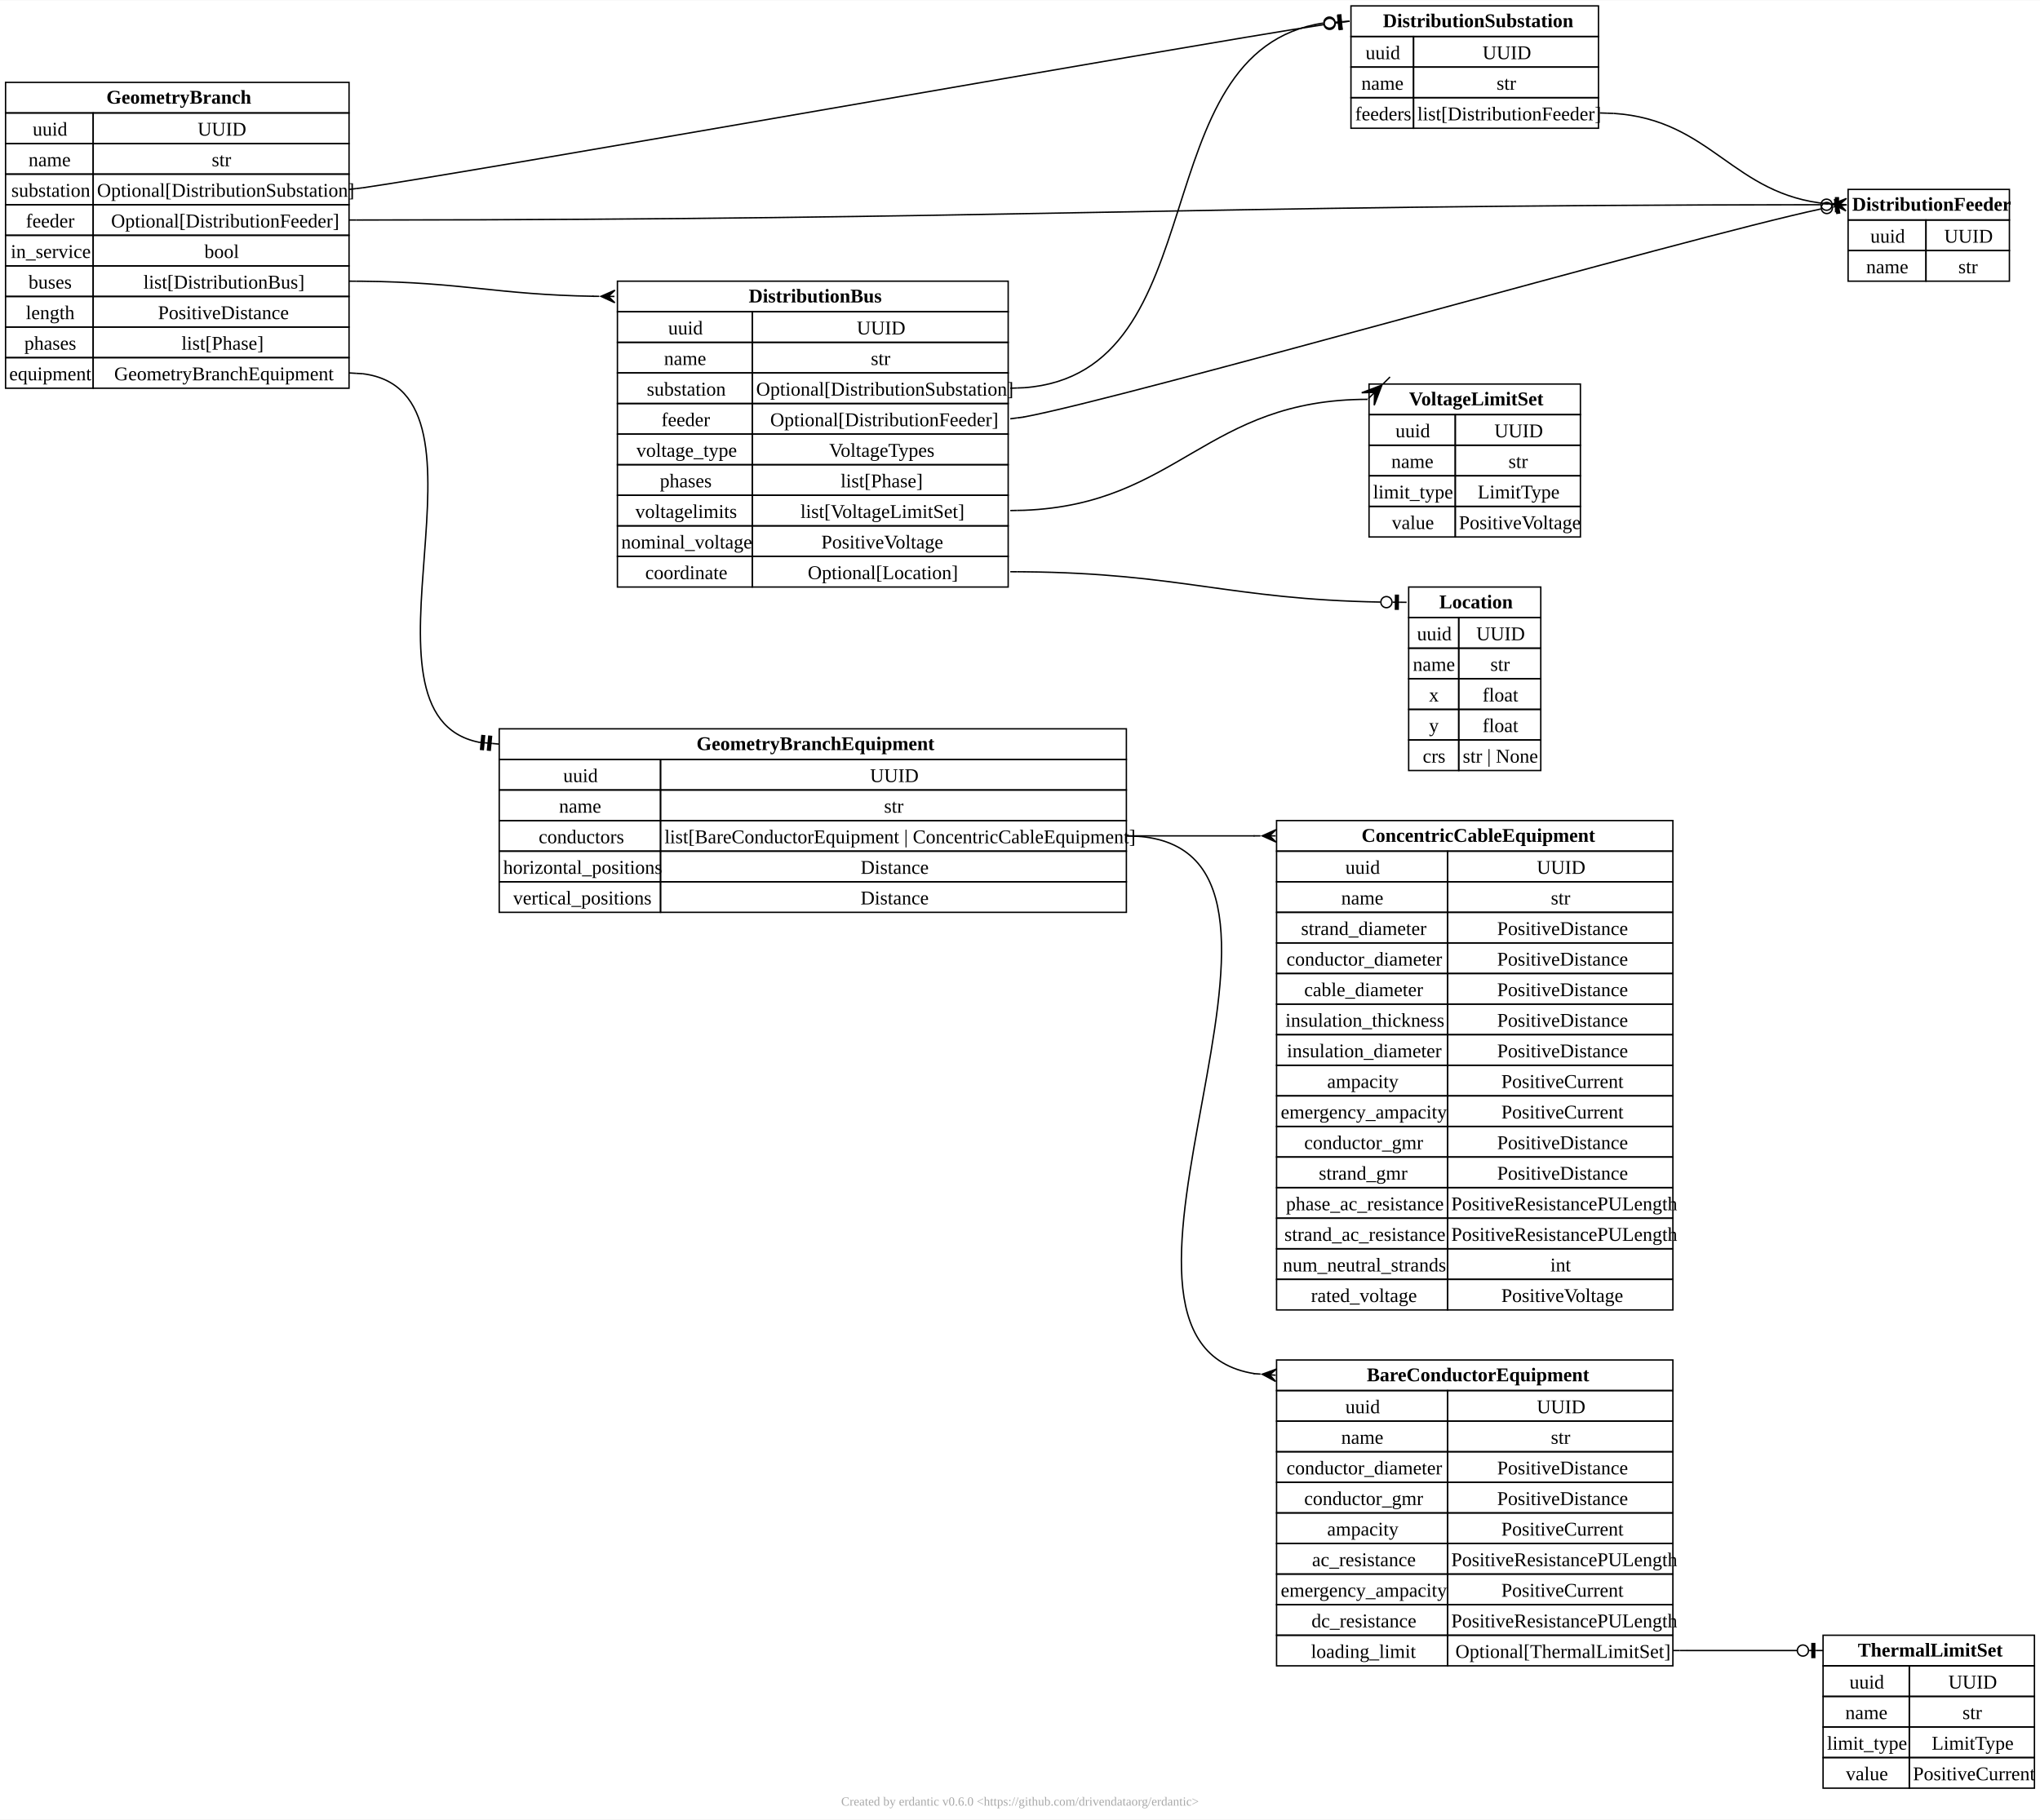
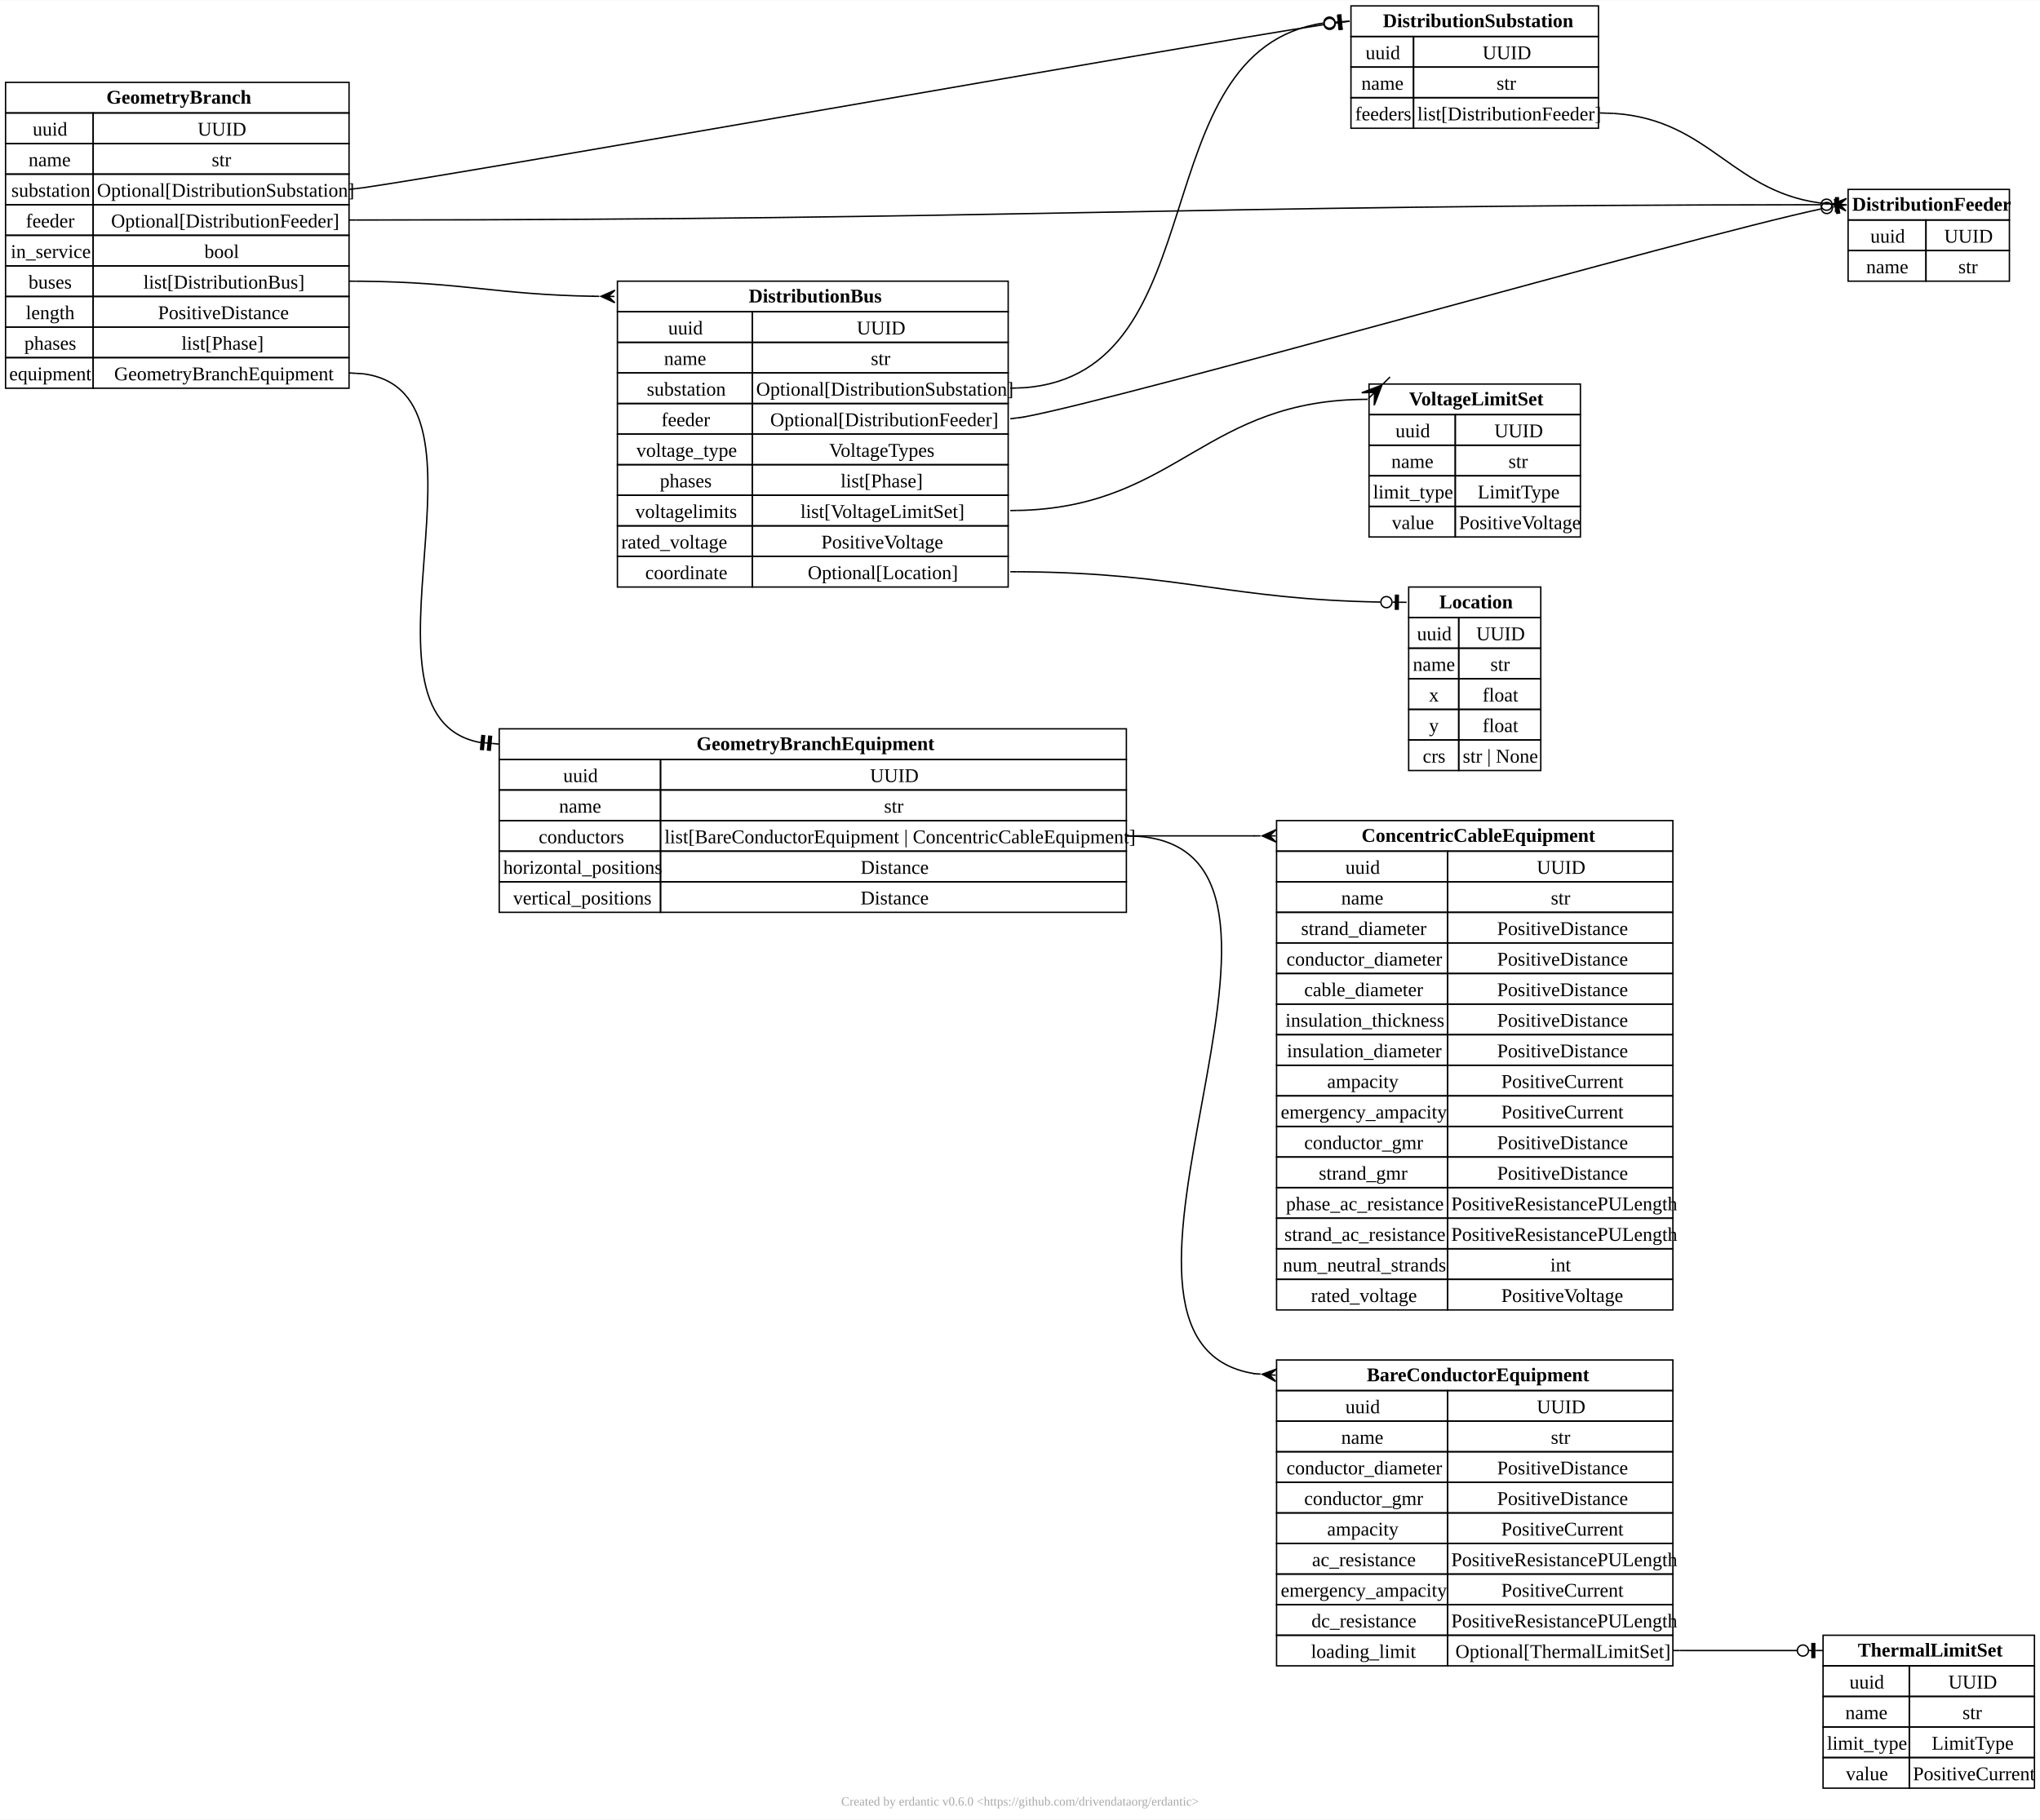
<svg xmlns="http://www.w3.org/2000/svg" xmlns:xlink="http://www.w3.org/1999/xlink" width="1467pt" height="1309pt" viewBox="0.00 0.00 1467.00 1308.50">
  <g id="graph0" class="graph" transform="scale(1 1) rotate(0) translate(4 1304.5)">
    <polygon fill="white" stroke="none" points="-4,4 -4,-1304.5 1463,-1304.5 1463,4 -4,4" />
    <text text-anchor="middle" x="729.5" y="-5.95" font-family="Times New Roman,Times,Liberation Serif,serif" font-size="9.00" fill="#a8a8a8">Created by erdantic v0.6.0 &lt;https://github.com/drivendataorg/erdantic&gt;</text>
    <g id="node1" class="node">
      <g id="a_node1">
        <a xlink:title="gdm.distribution.components.distribution_bus.DistributionBus&#10;&#10;Interface for distribution bus.&#10;&#10;Examples:&#10;    &gt;&gt;&gt; from gdm import DistributionBus&#10;    &gt;&gt;&gt; DistributionBus.example()&#10;">
          <polygon fill="none" stroke="black" points="440,-1080.5 440,-1102.5 721,-1102.5 721,-1080.5 440,-1080.5" />
          <text text-anchor="start" x="534.38" y="-1087.2" font-family="Times New Roman,Times,Liberation Serif,serif" font-weight="bold" font-size="14.00">DistributionBus</text>
          <polygon fill="none" stroke="black" points="440,-1058.5 440,-1080.5 537,-1080.5 537,-1058.5 440,-1058.5" />
          <text text-anchor="start" x="476.5" y="-1064.2" font-family="Times New Roman,Times,Liberation Serif,serif" font-size="14.00">uuid</text>
          <polygon fill="none" stroke="black" points="537,-1058.5 537,-1080.5 721,-1080.5 721,-1058.5 537,-1058.5" />
          <text text-anchor="start" x="612.12" y="-1064.2" font-family="Times New Roman,Times,Liberation Serif,serif" font-size="14.00">UUID</text>
          <polygon fill="none" stroke="black" points="440,-1036.5 440,-1058.5 537,-1058.5 537,-1036.5 440,-1036.5" />
          <text text-anchor="start" x="473.5" y="-1042.2" font-family="Times New Roman,Times,Liberation Serif,serif" font-size="14.00">name</text>
          <polygon fill="none" stroke="black" points="537,-1036.5 537,-1058.5 721,-1058.5 721,-1036.5 537,-1036.5" />
          <text text-anchor="start" x="622.25" y="-1042.2" font-family="Times New Roman,Times,Liberation Serif,serif" font-size="14.00">str</text>
          <polygon fill="none" stroke="black" points="440,-1014.5 440,-1036.5 537,-1036.5 537,-1014.5 440,-1014.5" />
          <text text-anchor="start" x="461.12" y="-1020.2" font-family="Times New Roman,Times,Liberation Serif,serif" font-size="14.00">substation</text>
          <polygon fill="none" stroke="black" points="537,-1014.5 537,-1036.5 721,-1036.5 721,-1014.5 537,-1014.5" />
          <text text-anchor="start" x="539.75" y="-1020.2" font-family="Times New Roman,Times,Liberation Serif,serif" font-size="14.00">Optional[DistributionSubstation]</text>
          <polygon fill="none" stroke="black" points="440,-992.5 440,-1014.5 537,-1014.5 537,-992.5 440,-992.5" />
          <text text-anchor="start" x="471.62" y="-998.2" font-family="Times New Roman,Times,Liberation Serif,serif" font-size="14.00">feeder</text>
          <polygon fill="none" stroke="black" points="537,-992.5 537,-1014.5 721,-1014.5 721,-992.5 537,-992.5" />
          <text text-anchor="start" x="549.88" y="-998.2" font-family="Times New Roman,Times,Liberation Serif,serif" font-size="14.00">Optional[DistributionFeeder]</text>
          <polygon fill="none" stroke="black" points="440,-970.5 440,-992.5 537,-992.5 537,-970.5 440,-970.5" />
          <text text-anchor="start" x="453.62" y="-976.2" font-family="Times New Roman,Times,Liberation Serif,serif" font-size="14.00">voltage_type</text>
          <polygon fill="none" stroke="black" points="537,-970.5 537,-992.5 721,-992.5 721,-970.5 537,-970.5" />
          <text text-anchor="start" x="592.25" y="-976.2" font-family="Times New Roman,Times,Liberation Serif,serif" font-size="14.00">VoltageTypes</text>
          <polygon fill="none" stroke="black" points="440,-948.5 440,-970.5 537,-970.5 537,-948.5 440,-948.5" />
          <text text-anchor="start" x="470.5" y="-954.2" font-family="Times New Roman,Times,Liberation Serif,serif" font-size="14.00">phases</text>
          <polygon fill="none" stroke="black" points="537,-948.5 537,-970.5 721,-970.5 721,-948.5 537,-948.5" />
          <text text-anchor="start" x="600.5" y="-954.2" font-family="Times New Roman,Times,Liberation Serif,serif" font-size="14.00">list[Phase]</text>
          <polygon fill="none" stroke="black" points="440,-926.5 440,-948.5 537,-948.5 537,-926.5 440,-926.5" />
          <text text-anchor="start" x="452.88" y="-932.2" font-family="Times New Roman,Times,Liberation Serif,serif" font-size="14.00">voltagelimits</text>
          <polygon fill="none" stroke="black" points="537,-926.5 537,-948.5 721,-948.5 721,-926.5 537,-926.5" />
          <text text-anchor="start" x="571.62" y="-932.2" font-family="Times New Roman,Times,Liberation Serif,serif" font-size="14.00">list[VoltageLimitSet]</text>
          <polygon fill="none" stroke="black" points="440,-904.5 440,-926.5 537,-926.5 537,-904.5 440,-904.5" />
-           <text text-anchor="start" x="442.75" y="-910.2" font-family="Times New Roman,Times,Liberation Serif,serif" font-size="14.00">nominal_voltage</text>
+           <text text-anchor="start" x="442.75" y="-910.2" font-family="Times New Roman,Times,Liberation Serif,serif" font-size="14.00">rated_voltage</text>
          <polygon fill="none" stroke="black" points="537,-904.5 537,-926.5 721,-926.5 721,-904.5 537,-904.5" />
          <text text-anchor="start" x="586.62" y="-910.2" font-family="Times New Roman,Times,Liberation Serif,serif" font-size="14.00">PositiveVoltage</text>
          <polygon fill="none" stroke="black" points="440,-882.5 440,-904.5 537,-904.5 537,-882.5 440,-882.5" />
          <text text-anchor="start" x="460" y="-888.2" font-family="Times New Roman,Times,Liberation Serif,serif" font-size="14.00">coordinate</text>
          <polygon fill="none" stroke="black" points="537,-882.5 537,-904.5 721,-904.5 721,-882.5 537,-882.5" />
          <text text-anchor="start" x="576.88" y="-888.2" font-family="Times New Roman,Times,Liberation Serif,serif" font-size="14.00">Optional[Location]</text>
        </a>
      </g>
    </g>
    <g id="node2" class="node">
      <g id="a_node2">
        <a xlink:title="gdm.distribution.components.distribution_feeder.DistributionFeeder&#10;&#10;Class interface for distribution feeder.&#10;">
          <polygon fill="none" stroke="black" points="1325,-1146.5 1325,-1168.5 1441,-1168.5 1441,-1146.5 1325,-1146.5" />
          <text text-anchor="start" x="1327.88" y="-1153.2" font-family="Times New Roman,Times,Liberation Serif,serif" font-weight="bold" font-size="14.00">DistributionFeeder</text>
          <polygon fill="none" stroke="black" points="1325,-1124.5 1325,-1146.5 1381,-1146.5 1381,-1124.5 1325,-1124.5" />
          <text text-anchor="start" x="1341" y="-1130.2" font-family="Times New Roman,Times,Liberation Serif,serif" font-size="14.00">uuid</text>
          <polygon fill="none" stroke="black" points="1381,-1124.5 1381,-1146.5 1441,-1146.5 1441,-1124.5 1381,-1124.5" />
          <text text-anchor="start" x="1394.12" y="-1130.2" font-family="Times New Roman,Times,Liberation Serif,serif" font-size="14.00">UUID</text>
          <polygon fill="none" stroke="black" points="1325,-1102.5 1325,-1124.5 1381,-1124.5 1381,-1102.5 1325,-1102.5" />
          <text text-anchor="start" x="1338" y="-1108.2" font-family="Times New Roman,Times,Liberation Serif,serif" font-size="14.00">name</text>
          <polygon fill="none" stroke="black" points="1381,-1102.5 1381,-1124.5 1441,-1124.5 1441,-1102.5 1381,-1102.5" />
          <text text-anchor="start" x="1404.25" y="-1108.2" font-family="Times New Roman,Times,Liberation Serif,serif" font-size="14.00">str</text>
        </a>
      </g>
    </g>
    <g id="edge1" class="edge">
      <path fill="none" stroke="black" d="M731.97,-1004.74C804.68,-1018.02 1209.25,-1133.92 1305.3,-1154.41" />
      <polyline fill="none" stroke="black" points="722.5,-1003.5 727.46,-1004.15" />
      <polyline fill="none" stroke="black" points="727.46,-1004.15 732.42,-1004.8" />
      <polyline fill="none" stroke="black" points="1324,-1157.5 1319.07,-1156.68" />
      <polygon fill="black" stroke="black" points="1318.9,-1151.59 1317.27,-1161.46 1315.29,-1161.13 1316.92,-1151.26 1318.9,-1151.59" />
      <polyline fill="none" stroke="black" points="1319.07,-1156.68 1314.13,-1155.87" />
      <ellipse fill="none" stroke="black" cx="1309.69" cy="-1155.14" rx="4" ry="4" />
    </g>
    <g id="node3" class="node">
      <g id="a_node3">
        <a xlink:title="gdm.distribution.components.distribution_substation.DistributionSubstation&#10;&#10;Class interface for distribution feeder.&#10;">
          <polygon fill="none" stroke="black" points="967.5,-1278.5 967.5,-1300.5 1145.5,-1300.5 1145.5,-1278.5 967.5,-1278.5" />
          <text text-anchor="start" x="990.5" y="-1285.2" font-family="Times New Roman,Times,Liberation Serif,serif" font-weight="bold" font-size="14.00">DistributionSubstation</text>
          <polygon fill="none" stroke="black" points="967.5,-1256.5 967.5,-1278.5 1012.5,-1278.5 1012.5,-1256.5 967.5,-1256.5" />
          <text text-anchor="start" x="978" y="-1262.2" font-family="Times New Roman,Times,Liberation Serif,serif" font-size="14.00">uuid</text>
          <polygon fill="none" stroke="black" points="1012.5,-1256.5 1012.5,-1278.5 1145.5,-1278.5 1145.5,-1256.5 1012.5,-1256.5" />
          <text text-anchor="start" x="1062.12" y="-1262.2" font-family="Times New Roman,Times,Liberation Serif,serif" font-size="14.00">UUID</text>
          <polygon fill="none" stroke="black" points="967.5,-1234.5 967.5,-1256.5 1012.5,-1256.5 1012.5,-1234.5 967.5,-1234.5" />
          <text text-anchor="start" x="975" y="-1240.2" font-family="Times New Roman,Times,Liberation Serif,serif" font-size="14.00">name</text>
          <polygon fill="none" stroke="black" points="1012.5,-1234.5 1012.5,-1256.5 1145.5,-1256.5 1145.5,-1234.5 1012.5,-1234.5" />
          <text text-anchor="start" x="1072.25" y="-1240.2" font-family="Times New Roman,Times,Liberation Serif,serif" font-size="14.00">str</text>
          <polygon fill="none" stroke="black" points="967.5,-1212.5 967.5,-1234.5 1012.5,-1234.5 1012.5,-1212.5 967.5,-1212.5" />
          <text text-anchor="start" x="970.5" y="-1218.2" font-family="Times New Roman,Times,Liberation Serif,serif" font-size="14.00">feeders</text>
          <polygon fill="none" stroke="black" points="1012.5,-1212.5 1012.5,-1234.5 1145.5,-1234.5 1145.5,-1212.5 1012.5,-1212.5" />
          <text text-anchor="start" x="1015.25" y="-1218.2" font-family="Times New Roman,Times,Liberation Serif,serif" font-size="14.00">list[DistributionFeeder]</text>
        </a>
      </g>
    </g>
    <g id="edge2" class="edge">
      <path fill="none" stroke="black" d="M732.48,-1025.86C872.83,-1036.26 815.69,-1268.22 947.56,-1288.14" />
      <polyline fill="none" stroke="black" points="722.5,-1025.5 727.5,-1025.68" />
      <polyline fill="none" stroke="black" points="727.5,-1025.68 732.49,-1025.86" />
      <polyline fill="none" stroke="black" points="966.5,-1289.5 961.51,-1289.14" />
      <polygon fill="black" stroke="black" points="960.87,-1284.08 960.16,-1294.06 958.16,-1293.91 958.88,-1283.94 960.87,-1284.08" />
      <polyline fill="none" stroke="black" points="961.51,-1289.14 956.53,-1288.78" />
      <ellipse fill="none" stroke="black" cx="952.04" cy="-1288.46" rx="4" ry="4" />
    </g>
    <g id="node4" class="node">
      <g id="a_node4">
        <a xlink:title="gdm.distribution.limitset.VoltageLimitSet&#10;&#10;Interface for voltage limit set.&#10;">
          <polygon fill="none" stroke="black" points="980.5,-1006.5 980.5,-1028.5 1132.5,-1028.5 1132.5,-1006.5 980.5,-1006.5" />
          <text text-anchor="start" x="1009.25" y="-1013.2" font-family="Times New Roman,Times,Liberation Serif,serif" font-weight="bold" font-size="14.00">VoltageLimitSet</text>
          <polygon fill="none" stroke="black" points="980.5,-984.5 980.5,-1006.5 1042.5,-1006.5 1042.5,-984.5 980.5,-984.5" />
          <text text-anchor="start" x="999.5" y="-990.2" font-family="Times New Roman,Times,Liberation Serif,serif" font-size="14.00">uuid</text>
          <polygon fill="none" stroke="black" points="1042.5,-984.5 1042.5,-1006.5 1132.5,-1006.5 1132.5,-984.5 1042.5,-984.5" />
          <text text-anchor="start" x="1070.62" y="-990.2" font-family="Times New Roman,Times,Liberation Serif,serif" font-size="14.00">UUID</text>
          <polygon fill="none" stroke="black" points="980.5,-962.5 980.5,-984.5 1042.5,-984.5 1042.5,-962.5 980.5,-962.5" />
          <text text-anchor="start" x="996.5" y="-968.2" font-family="Times New Roman,Times,Liberation Serif,serif" font-size="14.00">name</text>
          <polygon fill="none" stroke="black" points="1042.5,-962.5 1042.5,-984.5 1132.5,-984.5 1132.5,-962.5 1042.5,-962.5" />
          <text text-anchor="start" x="1080.75" y="-968.2" font-family="Times New Roman,Times,Liberation Serif,serif" font-size="14.00">str</text>
          <polygon fill="none" stroke="black" points="980.5,-940.5 980.5,-962.5 1042.5,-962.5 1042.5,-940.5 980.5,-940.5" />
          <text text-anchor="start" x="983.38" y="-946.2" font-family="Times New Roman,Times,Liberation Serif,serif" font-size="14.00">limit_type</text>
          <polygon fill="none" stroke="black" points="1042.5,-940.5 1042.5,-962.5 1132.5,-962.5 1132.5,-940.5 1042.5,-940.5" />
          <text text-anchor="start" x="1058.62" y="-946.2" font-family="Times New Roman,Times,Liberation Serif,serif" font-size="14.00">LimitType</text>
          <polygon fill="none" stroke="black" points="980.5,-918.5 980.5,-940.5 1042.5,-940.5 1042.5,-918.5 980.5,-918.5" />
          <text text-anchor="start" x="996.88" y="-924.2" font-family="Times New Roman,Times,Liberation Serif,serif" font-size="14.00">value</text>
          <polygon fill="none" stroke="black" points="1042.5,-918.5 1042.5,-940.5 1132.5,-940.5 1132.5,-918.5 1042.5,-918.5" />
          <text text-anchor="start" x="1045.12" y="-924.2" font-family="Times New Roman,Times,Liberation Serif,serif" font-size="14.00">PositiveVoltage</text>
        </a>
      </g>
    </g>
    <g id="edge3" class="edge">
      <path fill="none" stroke="black" d="M732.42,-937.69C843.21,-941.97 863.26,-1017.5 979.5,-1017.5" />
      <polyline fill="none" stroke="black" points="722.5,-937.5 727.5,-937.6" />
      <polyline fill="none" stroke="black" points="727.5,-937.6 732.5,-937.69" />
      <polygon fill="black" stroke="black" points="989.74,-1027.74 984.24,-1013.24 984.5,-1022.5 979.97,-1017.97 979.97,-1017.97 979.97,-1017.97 984.5,-1022.5 975.24,-1022.24 989.74,-1027.74" />
      <polyline fill="none" stroke="black" points="990.6,-1028.6 995.6,-1033.6" />
    </g>
    <g id="node5" class="node">
      <g id="a_node5">
        <a xlink:title="infrasys.location.Location&#10;&#10;Specifies geographic location.&#10;">
          <polygon fill="none" stroke="black" points="1009,-860.5 1009,-882.5 1104,-882.5 1104,-860.5 1009,-860.5" />
          <text text-anchor="start" x="1031" y="-867.2" font-family="Times New Roman,Times,Liberation Serif,serif" font-weight="bold" font-size="14.00">Location</text>
          <polygon fill="none" stroke="black" points="1009,-838.5 1009,-860.5 1045,-860.5 1045,-838.5 1009,-838.5" />
          <text text-anchor="start" x="1015" y="-844.2" font-family="Times New Roman,Times,Liberation Serif,serif" font-size="14.00">uuid</text>
          <polygon fill="none" stroke="black" points="1045,-838.5 1045,-860.5 1104,-860.5 1104,-838.5 1045,-838.5" />
          <text text-anchor="start" x="1057.62" y="-844.2" font-family="Times New Roman,Times,Liberation Serif,serif" font-size="14.00">UUID</text>
          <polygon fill="none" stroke="black" points="1009,-816.5 1009,-838.5 1045,-838.5 1045,-816.5 1009,-816.5" />
          <text text-anchor="start" x="1012" y="-822.2" font-family="Times New Roman,Times,Liberation Serif,serif" font-size="14.00">name</text>
          <polygon fill="none" stroke="black" points="1045,-816.5 1045,-838.5 1104,-838.5 1104,-816.5 1045,-816.5" />
          <text text-anchor="start" x="1067.75" y="-822.2" font-family="Times New Roman,Times,Liberation Serif,serif" font-size="14.00">str</text>
          <polygon fill="none" stroke="black" points="1009,-794.5 1009,-816.5 1045,-816.5 1045,-794.5 1009,-794.5" />
          <text text-anchor="start" x="1023.62" y="-800.2" font-family="Times New Roman,Times,Liberation Serif,serif" font-size="14.00">x</text>
          <polygon fill="none" stroke="black" points="1045,-794.5 1045,-816.5 1104,-816.5 1104,-794.5 1045,-794.5" />
          <text text-anchor="start" x="1062.12" y="-800.2" font-family="Times New Roman,Times,Liberation Serif,serif" font-size="14.00">float</text>
          <polygon fill="none" stroke="black" points="1009,-772.5 1009,-794.5 1045,-794.5 1045,-772.5 1009,-772.5" />
          <text text-anchor="start" x="1023.62" y="-778.2" font-family="Times New Roman,Times,Liberation Serif,serif" font-size="14.00">y</text>
          <polygon fill="none" stroke="black" points="1045,-772.5 1045,-794.5 1104,-794.5 1104,-772.5 1045,-772.5" />
          <text text-anchor="start" x="1062.12" y="-778.2" font-family="Times New Roman,Times,Liberation Serif,serif" font-size="14.00">float</text>
          <polygon fill="none" stroke="black" points="1009,-750.5 1009,-772.5 1045,-772.5 1045,-750.5 1009,-750.5" />
          <text text-anchor="start" x="1019.12" y="-756.2" font-family="Times New Roman,Times,Liberation Serif,serif" font-size="14.00">crs</text>
          <polygon fill="none" stroke="black" points="1045,-750.5 1045,-772.5 1104,-772.5 1104,-750.5 1045,-750.5" />
          <text text-anchor="start" x="1047.88" y="-756.2" font-family="Times New Roman,Times,Liberation Serif,serif" font-size="14.00">str | None</text>
        </a>
      </g>
    </g>
    <g id="edge4" class="edge">
      <path fill="none" stroke="black" d="M732.35,-893.45C844.97,-892.41 880.13,-873.64 988.67,-871.67" />
      <polyline fill="none" stroke="black" points="722.5,-893.5 727.5,-893.48" />
      <polyline fill="none" stroke="black" points="727.5,-893.48 732.5,-893.45" />
      <polyline fill="none" stroke="black" points="1007.5,-871.5 1002.5,-871.54" />
      <polygon fill="black" stroke="black" points="1001.46,-866.55 1001.54,-876.55 999.54,-876.57 999.46,-866.57 1001.46,-866.55" />
      <polyline fill="none" stroke="black" points="1002.5,-871.54 997.5,-871.59" />
      <ellipse fill="none" stroke="black" cx="993" cy="-871.63" rx="4" ry="4" />
    </g>
    <g id="edge5" class="edge">
      <path fill="none" stroke="black" d="M1156.49,-1223.18C1227.15,-1218.49 1241.69,-1164.42 1310.5,-1158.1" />
      <polyline fill="none" stroke="black" points="1146.5,-1223.5 1151.5,-1223.34" />
      <polyline fill="none" stroke="black" points="1151.5,-1223.34 1156.49,-1223.18" />
      <polygon fill="black" stroke="black" points="1313.68,-1157.96 1323.87,-1162.01 1319,-1157.72 1323.33,-1157.53 1323.33,-1157.53 1323.33,-1157.53 1319,-1157.72 1323.47,-1153.02 1313.68,-1157.96" />
      <polyline fill="none" stroke="black" points="1312.46,-1158.01 1307.46,-1158.24" />
    </g>
    <g id="node6" class="node">
      <g id="a_node6">
        <a xlink:title="gdm.distribution.components.geometry_branch.GeometryBranch&#10;&#10;Interface for geometry based lines.&#10;">
          <polygon fill="none" stroke="black" points="0,-1223.5 0,-1245.5 247,-1245.5 247,-1223.5 0,-1223.5" />
          <text text-anchor="start" x="72.5" y="-1230.2" font-family="Times New Roman,Times,Liberation Serif,serif" font-weight="bold" font-size="14.00">GeometryBranch</text>
          <polygon fill="none" stroke="black" points="0,-1201.5 0,-1223.5 63,-1223.5 63,-1201.5 0,-1201.5" />
          <text text-anchor="start" x="19.5" y="-1207.2" font-family="Times New Roman,Times,Liberation Serif,serif" font-size="14.00">uuid</text>
          <polygon fill="none" stroke="black" points="63,-1201.5 63,-1223.5 247,-1223.5 247,-1201.5 63,-1201.5" />
          <text text-anchor="start" x="138.12" y="-1207.2" font-family="Times New Roman,Times,Liberation Serif,serif" font-size="14.00">UUID</text>
          <polygon fill="none" stroke="black" points="0,-1179.5 0,-1201.5 63,-1201.5 63,-1179.5 0,-1179.5" />
          <text text-anchor="start" x="16.5" y="-1185.2" font-family="Times New Roman,Times,Liberation Serif,serif" font-size="14.00">name</text>
          <polygon fill="none" stroke="black" points="63,-1179.5 63,-1201.5 247,-1201.5 247,-1179.5 63,-1179.5" />
          <text text-anchor="start" x="148.25" y="-1185.2" font-family="Times New Roman,Times,Liberation Serif,serif" font-size="14.00">str</text>
          <polygon fill="none" stroke="black" points="0,-1157.5 0,-1179.5 63,-1179.5 63,-1157.5 0,-1157.5" />
          <text text-anchor="start" x="4.12" y="-1163.2" font-family="Times New Roman,Times,Liberation Serif,serif" font-size="14.00">substation</text>
          <polygon fill="none" stroke="black" points="63,-1157.5 63,-1179.5 247,-1179.5 247,-1157.5 63,-1157.5" />
          <text text-anchor="start" x="65.75" y="-1163.2" font-family="Times New Roman,Times,Liberation Serif,serif" font-size="14.00">Optional[DistributionSubstation]</text>
          <polygon fill="none" stroke="black" points="0,-1135.5 0,-1157.5 63,-1157.5 63,-1135.5 0,-1135.5" />
          <text text-anchor="start" x="14.62" y="-1141.2" font-family="Times New Roman,Times,Liberation Serif,serif" font-size="14.00">feeder</text>
          <polygon fill="none" stroke="black" points="63,-1135.5 63,-1157.5 247,-1157.5 247,-1135.5 63,-1135.5" />
          <text text-anchor="start" x="75.88" y="-1141.2" font-family="Times New Roman,Times,Liberation Serif,serif" font-size="14.00">Optional[DistributionFeeder]</text>
          <polygon fill="none" stroke="black" points="0,-1113.5 0,-1135.5 63,-1135.5 63,-1113.5 0,-1113.5" />
          <text text-anchor="start" x="3.75" y="-1119.2" font-family="Times New Roman,Times,Liberation Serif,serif" font-size="14.00">in_service</text>
          <polygon fill="none" stroke="black" points="63,-1113.5 63,-1135.5 247,-1135.5 247,-1113.5 63,-1113.5" />
          <text text-anchor="start" x="143" y="-1119.2" font-family="Times New Roman,Times,Liberation Serif,serif" font-size="14.00">bool</text>
          <polygon fill="none" stroke="black" points="0,-1091.5 0,-1113.5 63,-1113.5 63,-1091.5 0,-1091.5" />
          <text text-anchor="start" x="16.5" y="-1097.2" font-family="Times New Roman,Times,Liberation Serif,serif" font-size="14.00">buses</text>
          <polygon fill="none" stroke="black" points="63,-1091.5 63,-1113.5 247,-1113.5 247,-1091.5 63,-1091.5" />
          <text text-anchor="start" x="99.12" y="-1097.2" font-family="Times New Roman,Times,Liberation Serif,serif" font-size="14.00">list[DistributionBus]</text>
          <polygon fill="none" stroke="black" points="0,-1069.5 0,-1091.5 63,-1091.5 63,-1069.5 0,-1069.5" />
          <text text-anchor="start" x="14.62" y="-1075.2" font-family="Times New Roman,Times,Liberation Serif,serif" font-size="14.00">length</text>
          <polygon fill="none" stroke="black" points="63,-1069.5 63,-1091.5 247,-1091.5 247,-1069.5 63,-1069.5" />
          <text text-anchor="start" x="109.62" y="-1075.2" font-family="Times New Roman,Times,Liberation Serif,serif" font-size="14.00">PositiveDistance</text>
          <polygon fill="none" stroke="black" points="0,-1047.5 0,-1069.5 63,-1069.5 63,-1047.5 0,-1047.5" />
          <text text-anchor="start" x="13.5" y="-1053.2" font-family="Times New Roman,Times,Liberation Serif,serif" font-size="14.00">phases</text>
          <polygon fill="none" stroke="black" points="63,-1047.5 63,-1069.5 247,-1069.5 247,-1047.5 63,-1047.5" />
          <text text-anchor="start" x="126.5" y="-1053.2" font-family="Times New Roman,Times,Liberation Serif,serif" font-size="14.00">list[Phase]</text>
          <polygon fill="none" stroke="black" points="0,-1025.5 0,-1047.5 63,-1047.5 63,-1025.5 0,-1025.5" />
          <text text-anchor="start" x="2.62" y="-1031.2" font-family="Times New Roman,Times,Liberation Serif,serif" font-size="14.00">equipment</text>
          <polygon fill="none" stroke="black" points="63,-1025.5 63,-1047.5 247,-1047.5 247,-1025.5 63,-1025.5" />
          <text text-anchor="start" x="78.12" y="-1031.2" font-family="Times New Roman,Times,Liberation Serif,serif" font-size="14.00">GeometryBranchEquipment</text>
        </a>
      </g>
    </g>
    <g id="edge6" class="edge">
      <path fill="none" stroke="black" d="M256.7,-1102.45C328.86,-1101.71 353.34,-1092.81 422.93,-1091.63" />
      <polyline fill="none" stroke="black" points="247,-1102.5 252,-1102.47" />
      <polyline fill="none" stroke="black" points="252,-1102.47 257,-1102.45" />
      <polygon fill="black" stroke="black" points="428.17,-1091.59 438.2,-1096 433.5,-1091.54 437.83,-1091.51 437.83,-1091.51 437.83,-1091.51 433.5,-1091.54 438.13,-1087 428.17,-1091.59" />
      <polyline fill="none" stroke="black" points="426.95,-1091.6 421.95,-1091.64" />
    </g>
    <g id="edge7" class="edge">
      <path fill="none" stroke="black" d="M256.77,-1146.5C721.03,-1146.65 845.26,-1157.21 1305.04,-1157.49" />
      <polyline fill="none" stroke="black" points="247,-1146.5 252,-1146.5" />
      <polyline fill="none" stroke="black" points="252,-1146.5 257,-1146.5" />
      <polyline fill="none" stroke="black" points="1324,-1157.5 1319,-1157.5" />
      <polygon fill="black" stroke="black" points="1318,-1152.5 1318,-1162.5 1316,-1162.5 1316,-1152.5 1318,-1152.5" />
      <polyline fill="none" stroke="black" points="1319,-1157.5 1314,-1157.5" />
      <ellipse fill="none" stroke="black" cx="1309.5" cy="-1157.5" rx="4" ry="4" />
    </g>
    <g id="edge8" class="edge">
      <path fill="none" stroke="black" d="M256.81,-1169.66C335.55,-1180.93 843.03,-1270.96 947.99,-1287.04" />
      <polyline fill="none" stroke="black" points="247,-1168.5 251.97,-1169.09" />
      <polyline fill="none" stroke="black" points="251.97,-1169.09 256.93,-1169.67" />
      <polyline fill="none" stroke="black" points="966.5,-1289.5 961.54,-1288.84" />
      <polygon fill="black" stroke="black" points="961.21,-1283.75 959.89,-1293.67 957.91,-1293.4 959.23,-1283.49 961.21,-1283.75" />
      <polyline fill="none" stroke="black" points="961.54,-1288.84 956.59,-1288.19" />
      <ellipse fill="none" stroke="black" cx="952.13" cy="-1287.59" rx="4" ry="4" />
    </g>
    <g id="node7" class="node">
      <g id="a_node7">
        <a xlink:title="gdm.distribution.equipment.geometry_branch_equipment.GeometryBranchEquipment&#10;&#10;Interface for geometry branch info.&#10;">
          <polygon fill="none" stroke="black" points="355,-758.5 355,-780.5 806,-780.5 806,-758.5 355,-758.5" />
          <text text-anchor="start" x="496.88" y="-765.2" font-family="Times New Roman,Times,Liberation Serif,serif" font-weight="bold" font-size="14.00">GeometryBranchEquipment</text>
          <polygon fill="none" stroke="black" points="355,-736.5 355,-758.5 471,-758.5 471,-736.5 355,-736.5" />
          <text text-anchor="start" x="401" y="-742.2" font-family="Times New Roman,Times,Liberation Serif,serif" font-size="14.00">uuid</text>
          <polygon fill="none" stroke="black" points="471,-736.5 471,-758.5 806,-758.5 806,-736.5 471,-736.5" />
          <text text-anchor="start" x="621.62" y="-742.2" font-family="Times New Roman,Times,Liberation Serif,serif" font-size="14.00">UUID</text>
          <polygon fill="none" stroke="black" points="355,-714.5 355,-736.5 471,-736.5 471,-714.5 355,-714.5" />
          <text text-anchor="start" x="398" y="-720.2" font-family="Times New Roman,Times,Liberation Serif,serif" font-size="14.00">name</text>
          <polygon fill="none" stroke="black" points="471,-714.5 471,-736.5 806,-736.5 806,-714.5 471,-714.5" />
          <text text-anchor="start" x="631.75" y="-720.2" font-family="Times New Roman,Times,Liberation Serif,serif" font-size="14.00">str</text>
          <polygon fill="none" stroke="black" points="355,-692.5 355,-714.5 471,-714.5 471,-692.5 355,-692.5" />
          <text text-anchor="start" x="383.38" y="-698.2" font-family="Times New Roman,Times,Liberation Serif,serif" font-size="14.00">conductors</text>
          <polygon fill="none" stroke="black" points="471,-692.5 471,-714.5 806,-714.5 806,-692.5 471,-692.5" />
          <text text-anchor="start" x="473.88" y="-698.2" font-family="Times New Roman,Times,Liberation Serif,serif" font-size="14.00">list[BareConductorEquipment | ConcentricCableEquipment]</text>
          <polygon fill="none" stroke="black" points="355,-670.5 355,-692.5 471,-692.5 471,-670.5 355,-670.5" />
          <text text-anchor="start" x="357.88" y="-676.2" font-family="Times New Roman,Times,Liberation Serif,serif" font-size="14.00">horizontal_positions</text>
          <polygon fill="none" stroke="black" points="471,-670.5 471,-692.5 806,-692.5 806,-670.5 471,-670.5" />
          <text text-anchor="start" x="614.88" y="-676.2" font-family="Times New Roman,Times,Liberation Serif,serif" font-size="14.00">Distance</text>
          <polygon fill="none" stroke="black" points="355,-648.5 355,-670.5 471,-670.5 471,-648.5 355,-648.5" />
          <text text-anchor="start" x="365" y="-654.2" font-family="Times New Roman,Times,Liberation Serif,serif" font-size="14.00">vertical_positions</text>
          <polygon fill="none" stroke="black" points="471,-648.5 471,-670.5 806,-670.5 806,-648.5 471,-648.5" />
          <text text-anchor="start" x="614.88" y="-654.2" font-family="Times New Roman,Times,Liberation Serif,serif" font-size="14.00">Distance</text>
        </a>
      </g>
    </g>
    <g id="edge9" class="edge">
      <path fill="none" stroke="black" d="M256.89,-1035.91C362.38,-1022.69 241.78,-790.77 340.36,-770.86" />
      <polyline fill="none" stroke="black" points="247,-1036.5 251.99,-1036.2" />
      <polyline fill="none" stroke="black" points="251.99,-1036.2 256.98,-1035.91" />
      <polyline fill="none" stroke="black" points="355,-769.5 350.02,-769.96" />
      <polygon fill="black" stroke="black" points="348.56,-765.08 349.49,-775.03 347.5,-775.22 346.57,-765.26 348.56,-765.08" />
      <polyline fill="none" stroke="black" points="350.02,-769.96 345.04,-770.42" />
      <polygon fill="black" stroke="black" points="343.58,-765.54 344.51,-775.5 342.52,-775.68 341.59,-765.72 343.58,-765.54" />
      <polyline fill="none" stroke="black" points="345.04,-770.42 340.06,-770.89" />
    </g>
    <g id="node8" class="node">
      <g id="a_node8">
        <a xlink:title="gdm.distribution.equipment.bare_conductor_equipment.BareConductorEquipment&#10;&#10;Interface for conductor catalaog.&#10;">
          <polygon fill="none" stroke="black" points="914,-304.5 914,-326.5 1199,-326.5 1199,-304.5 914,-304.5" />
          <text text-anchor="start" x="978.88" y="-311.2" font-family="Times New Roman,Times,Liberation Serif,serif" font-weight="bold" font-size="14.00">BareConductorEquipment</text>
          <polygon fill="none" stroke="black" points="914,-282.5 914,-304.5 1037,-304.5 1037,-282.5 914,-282.5" />
          <text text-anchor="start" x="963.5" y="-288.2" font-family="Times New Roman,Times,Liberation Serif,serif" font-size="14.00">uuid</text>
          <polygon fill="none" stroke="black" points="1037,-282.5 1037,-304.5 1199,-304.5 1199,-282.5 1037,-282.5" />
          <text text-anchor="start" x="1101.12" y="-288.2" font-family="Times New Roman,Times,Liberation Serif,serif" font-size="14.00">UUID</text>
          <polygon fill="none" stroke="black" points="914,-260.5 914,-282.5 1037,-282.5 1037,-260.5 914,-260.5" />
          <text text-anchor="start" x="960.5" y="-266.2" font-family="Times New Roman,Times,Liberation Serif,serif" font-size="14.00">name</text>
          <polygon fill="none" stroke="black" points="1037,-260.5 1037,-282.5 1199,-282.5 1199,-260.5 1037,-260.5" />
          <text text-anchor="start" x="1111.25" y="-266.2" font-family="Times New Roman,Times,Liberation Serif,serif" font-size="14.00">str</text>
          <polygon fill="none" stroke="black" points="914,-238.5 914,-260.5 1037,-260.5 1037,-238.5 914,-238.5" />
          <text text-anchor="start" x="921.12" y="-244.2" font-family="Times New Roman,Times,Liberation Serif,serif" font-size="14.00">conductor_diameter</text>
          <polygon fill="none" stroke="black" points="1037,-238.5 1037,-260.5 1199,-260.5 1199,-238.5 1037,-238.5" />
          <text text-anchor="start" x="1072.62" y="-244.2" font-family="Times New Roman,Times,Liberation Serif,serif" font-size="14.00">PositiveDistance</text>
          <polygon fill="none" stroke="black" points="914,-216.5 914,-238.5 1037,-238.5 1037,-216.5 914,-216.5" />
          <text text-anchor="start" x="933.88" y="-222.2" font-family="Times New Roman,Times,Liberation Serif,serif" font-size="14.00">conductor_gmr</text>
          <polygon fill="none" stroke="black" points="1037,-216.5 1037,-238.5 1199,-238.5 1199,-216.5 1037,-216.5" />
          <text text-anchor="start" x="1072.62" y="-222.2" font-family="Times New Roman,Times,Liberation Serif,serif" font-size="14.00">PositiveDistance</text>
          <polygon fill="none" stroke="black" points="914,-194.5 914,-216.5 1037,-216.5 1037,-194.5 914,-194.5" />
          <text text-anchor="start" x="950.38" y="-200.2" font-family="Times New Roman,Times,Liberation Serif,serif" font-size="14.00">ampacity</text>
          <polygon fill="none" stroke="black" points="1037,-194.5 1037,-216.5 1199,-216.5 1199,-194.5 1037,-194.5" />
          <text text-anchor="start" x="1075.62" y="-200.2" font-family="Times New Roman,Times,Liberation Serif,serif" font-size="14.00">PositiveCurrent</text>
          <polygon fill="none" stroke="black" points="914,-172.5 914,-194.5 1037,-194.5 1037,-172.5 914,-172.5" />
          <text text-anchor="start" x="939.5" y="-178.2" font-family="Times New Roman,Times,Liberation Serif,serif" font-size="14.00">ac_resistance</text>
          <polygon fill="none" stroke="black" points="1037,-172.5 1037,-194.5 1199,-194.5 1199,-172.5 1037,-172.5" />
          <text text-anchor="start" x="1039.62" y="-178.2" font-family="Times New Roman,Times,Liberation Serif,serif" font-size="14.00">PositiveResistancePULength</text>
          <polygon fill="none" stroke="black" points="914,-150.5 914,-172.5 1037,-172.5 1037,-150.5 914,-150.5" />
          <text text-anchor="start" x="917" y="-156.2" font-family="Times New Roman,Times,Liberation Serif,serif" font-size="14.00">emergency_ampacity</text>
          <polygon fill="none" stroke="black" points="1037,-150.5 1037,-172.5 1199,-172.5 1199,-150.5 1037,-150.5" />
          <text text-anchor="start" x="1075.62" y="-156.2" font-family="Times New Roman,Times,Liberation Serif,serif" font-size="14.00">PositiveCurrent</text>
          <polygon fill="none" stroke="black" points="914,-128.5 914,-150.5 1037,-150.5 1037,-128.5 914,-128.5" />
          <text text-anchor="start" x="939.12" y="-134.2" font-family="Times New Roman,Times,Liberation Serif,serif" font-size="14.00">dc_resistance</text>
          <polygon fill="none" stroke="black" points="1037,-128.5 1037,-150.5 1199,-150.5 1199,-128.5 1037,-128.5" />
          <text text-anchor="start" x="1039.62" y="-134.2" font-family="Times New Roman,Times,Liberation Serif,serif" font-size="14.00">PositiveResistancePULength</text>
          <polygon fill="none" stroke="black" points="914,-106.5 914,-128.5 1037,-128.5 1037,-106.5 914,-106.5" />
          <text text-anchor="start" x="938.75" y="-112.2" font-family="Times New Roman,Times,Liberation Serif,serif" font-size="14.00">loading_limit</text>
          <polygon fill="none" stroke="black" points="1037,-106.5 1037,-128.5 1199,-128.5 1199,-106.5 1037,-106.5" />
          <text text-anchor="start" x="1042.62" y="-112.2" font-family="Times New Roman,Times,Liberation Serif,serif" font-size="14.00">Optional[ThermalLimitSet]</text>
        </a>
      </g>
    </g>
    <g id="edge11" class="edge">
      <path fill="none" stroke="black" d="M815.53,-703.1C970.7,-689.68 753.22,-339.21 898.28,-316.64" />
      <polyline fill="none" stroke="black" points="806,-703.5 811,-703.29" />
      <polyline fill="none" stroke="black" points="811,-703.29 815.99,-703.08" />
      <polygon fill="black" stroke="black" points="903.69,-316.25 913.99,-320.01 909.01,-315.86 913.33,-315.55 913.33,-315.55 913.33,-315.55 909.01,-315.86 913.34,-311.04 903.69,-316.25" />
      <polyline fill="none" stroke="black" points="902.48,-316.34 897.49,-316.7" />
    </g>
    <g id="node10" class="node">
      <g id="a_node10">
        <a xlink:title="gdm.distribution.equipment.concentric_cable_equipment.ConcentricCableEquipment&#10;&#10;Interface for cable catalog.&#10;">
          <polygon fill="none" stroke="black" points="914,-692.5 914,-714.5 1199,-714.5 1199,-692.5 914,-692.5" />
          <text text-anchor="start" x="975.12" y="-699.2" font-family="Times New Roman,Times,Liberation Serif,serif" font-weight="bold" font-size="14.00">ConcentricCableEquipment</text>
          <polygon fill="none" stroke="black" points="914,-670.5 914,-692.5 1037,-692.5 1037,-670.5 914,-670.5" />
          <text text-anchor="start" x="963.5" y="-676.2" font-family="Times New Roman,Times,Liberation Serif,serif" font-size="14.00">uuid</text>
          <polygon fill="none" stroke="black" points="1037,-670.5 1037,-692.5 1199,-692.5 1199,-670.5 1037,-670.5" />
          <text text-anchor="start" x="1101.12" y="-676.2" font-family="Times New Roman,Times,Liberation Serif,serif" font-size="14.00">UUID</text>
          <polygon fill="none" stroke="black" points="914,-648.5 914,-670.5 1037,-670.5 1037,-648.5 914,-648.5" />
          <text text-anchor="start" x="960.5" y="-654.2" font-family="Times New Roman,Times,Liberation Serif,serif" font-size="14.00">name</text>
          <polygon fill="none" stroke="black" points="1037,-648.5 1037,-670.5 1199,-670.5 1199,-648.5 1037,-648.5" />
          <text text-anchor="start" x="1111.25" y="-654.2" font-family="Times New Roman,Times,Liberation Serif,serif" font-size="14.00">str</text>
          <polygon fill="none" stroke="black" points="914,-626.5 914,-648.5 1037,-648.5 1037,-626.5 914,-626.5" />
          <text text-anchor="start" x="931.62" y="-632.2" font-family="Times New Roman,Times,Liberation Serif,serif" font-size="14.00">strand_diameter</text>
          <polygon fill="none" stroke="black" points="1037,-626.5 1037,-648.5 1199,-648.5 1199,-626.5 1037,-626.5" />
          <text text-anchor="start" x="1072.62" y="-632.2" font-family="Times New Roman,Times,Liberation Serif,serif" font-size="14.00">PositiveDistance</text>
          <polygon fill="none" stroke="black" points="914,-604.5 914,-626.5 1037,-626.5 1037,-604.5 914,-604.5" />
          <text text-anchor="start" x="921.12" y="-610.2" font-family="Times New Roman,Times,Liberation Serif,serif" font-size="14.00">conductor_diameter</text>
          <polygon fill="none" stroke="black" points="1037,-604.5 1037,-626.5 1199,-626.5 1199,-604.5 1037,-604.5" />
          <text text-anchor="start" x="1072.62" y="-610.2" font-family="Times New Roman,Times,Liberation Serif,serif" font-size="14.00">PositiveDistance</text>
          <polygon fill="none" stroke="black" points="914,-582.5 914,-604.5 1037,-604.5 1037,-582.5 914,-582.5" />
          <text text-anchor="start" x="933.88" y="-588.2" font-family="Times New Roman,Times,Liberation Serif,serif" font-size="14.00">cable_diameter</text>
          <polygon fill="none" stroke="black" points="1037,-582.5 1037,-604.5 1199,-604.5 1199,-582.5 1037,-582.5" />
          <text text-anchor="start" x="1072.62" y="-588.2" font-family="Times New Roman,Times,Liberation Serif,serif" font-size="14.00">PositiveDistance</text>
          <polygon fill="none" stroke="black" points="914,-560.5 914,-582.5 1037,-582.5 1037,-560.5 914,-560.5" />
          <text text-anchor="start" x="920.38" y="-566.2" font-family="Times New Roman,Times,Liberation Serif,serif" font-size="14.00">insulation_thickness</text>
          <polygon fill="none" stroke="black" points="1037,-560.5 1037,-582.5 1199,-582.5 1199,-560.5 1037,-560.5" />
          <text text-anchor="start" x="1072.62" y="-566.2" font-family="Times New Roman,Times,Liberation Serif,serif" font-size="14.00">PositiveDistance</text>
          <polygon fill="none" stroke="black" points="914,-538.5 914,-560.5 1037,-560.5 1037,-538.5 914,-538.5" />
          <text text-anchor="start" x="921.5" y="-544.2" font-family="Times New Roman,Times,Liberation Serif,serif" font-size="14.00">insulation_diameter</text>
          <polygon fill="none" stroke="black" points="1037,-538.5 1037,-560.5 1199,-560.5 1199,-538.5 1037,-538.5" />
          <text text-anchor="start" x="1072.62" y="-544.2" font-family="Times New Roman,Times,Liberation Serif,serif" font-size="14.00">PositiveDistance</text>
          <polygon fill="none" stroke="black" points="914,-516.5 914,-538.5 1037,-538.5 1037,-516.5 914,-516.5" />
          <text text-anchor="start" x="950.38" y="-522.2" font-family="Times New Roman,Times,Liberation Serif,serif" font-size="14.00">ampacity</text>
          <polygon fill="none" stroke="black" points="1037,-516.5 1037,-538.5 1199,-538.5 1199,-516.5 1037,-516.5" />
          <text text-anchor="start" x="1075.62" y="-522.2" font-family="Times New Roman,Times,Liberation Serif,serif" font-size="14.00">PositiveCurrent</text>
          <polygon fill="none" stroke="black" points="914,-494.5 914,-516.5 1037,-516.5 1037,-494.5 914,-494.5" />
          <text text-anchor="start" x="917" y="-500.2" font-family="Times New Roman,Times,Liberation Serif,serif" font-size="14.00">emergency_ampacity</text>
          <polygon fill="none" stroke="black" points="1037,-494.5 1037,-516.5 1199,-516.5 1199,-494.5 1037,-494.5" />
          <text text-anchor="start" x="1075.62" y="-500.2" font-family="Times New Roman,Times,Liberation Serif,serif" font-size="14.00">PositiveCurrent</text>
          <polygon fill="none" stroke="black" points="914,-472.5 914,-494.5 1037,-494.5 1037,-472.5 914,-472.5" />
          <text text-anchor="start" x="933.88" y="-478.2" font-family="Times New Roman,Times,Liberation Serif,serif" font-size="14.00">conductor_gmr</text>
          <polygon fill="none" stroke="black" points="1037,-472.5 1037,-494.5 1199,-494.5 1199,-472.5 1037,-472.5" />
          <text text-anchor="start" x="1072.62" y="-478.2" font-family="Times New Roman,Times,Liberation Serif,serif" font-size="14.00">PositiveDistance</text>
          <polygon fill="none" stroke="black" points="914,-450.5 914,-472.5 1037,-472.5 1037,-450.5 914,-450.5" />
          <text text-anchor="start" x="944.38" y="-456.2" font-family="Times New Roman,Times,Liberation Serif,serif" font-size="14.00">strand_gmr</text>
          <polygon fill="none" stroke="black" points="1037,-450.5 1037,-472.5 1199,-472.5 1199,-450.5 1037,-450.5" />
          <text text-anchor="start" x="1072.62" y="-456.2" font-family="Times New Roman,Times,Liberation Serif,serif" font-size="14.00">PositiveDistance</text>
          <polygon fill="none" stroke="black" points="914,-428.5 914,-450.5 1037,-450.5 1037,-428.5 914,-428.5" />
          <text text-anchor="start" x="920.75" y="-434.2" font-family="Times New Roman,Times,Liberation Serif,serif" font-size="14.00">phase_ac_resistance</text>
          <polygon fill="none" stroke="black" points="1037,-428.5 1037,-450.5 1199,-450.5 1199,-428.5 1037,-428.5" />
          <text text-anchor="start" x="1039.62" y="-434.2" font-family="Times New Roman,Times,Liberation Serif,serif" font-size="14.00">PositiveResistancePULength</text>
          <polygon fill="none" stroke="black" points="914,-406.5 914,-428.5 1037,-428.5 1037,-406.5 914,-406.5" />
          <text text-anchor="start" x="919.62" y="-412.2" font-family="Times New Roman,Times,Liberation Serif,serif" font-size="14.00">strand_ac_resistance</text>
          <polygon fill="none" stroke="black" points="1037,-406.5 1037,-428.5 1199,-428.5 1199,-406.5 1037,-406.5" />
          <text text-anchor="start" x="1039.62" y="-412.2" font-family="Times New Roman,Times,Liberation Serif,serif" font-size="14.00">PositiveResistancePULength</text>
          <polygon fill="none" stroke="black" points="914,-384.5 914,-406.5 1037,-406.5 1037,-384.5 914,-384.5" />
          <text text-anchor="start" x="918.5" y="-390.2" font-family="Times New Roman,Times,Liberation Serif,serif" font-size="14.00">num_neutral_strands</text>
          <polygon fill="none" stroke="black" points="1037,-384.5 1037,-406.5 1199,-406.5 1199,-384.5 1037,-384.5" />
          <text text-anchor="start" x="1110.88" y="-390.2" font-family="Times New Roman,Times,Liberation Serif,serif" font-size="14.00">int</text>
          <polygon fill="none" stroke="black" points="914,-362.5 914,-384.5 1037,-384.5 1037,-362.5 914,-362.5" />
          <text text-anchor="start" x="938.75" y="-368.2" font-family="Times New Roman,Times,Liberation Serif,serif" font-size="14.00">rated_voltage</text>
          <polygon fill="none" stroke="black" points="1037,-362.5 1037,-384.5 1199,-384.5 1199,-362.5 1037,-362.5" />
          <text text-anchor="start" x="1075.62" y="-368.2" font-family="Times New Roman,Times,Liberation Serif,serif" font-size="14.00">PositiveVoltage</text>
        </a>
      </g>
    </g>
    <g id="edge12" class="edge">
      <path fill="none" stroke="black" d="M815.87,-703.5C850.76,-703.5 865.54,-703.5 898.2,-703.5" />
      <polyline fill="none" stroke="black" points="806,-703.5 811,-703.5" />
      <polyline fill="none" stroke="black" points="811,-703.5 816,-703.5" />
      <polygon fill="black" stroke="black" points="903.67,-703.5 913.67,-708 909,-703.5 913.33,-703.5 913.33,-703.5 913.33,-703.5 909,-703.5 913.67,-699 903.67,-703.5" />
      <polyline fill="none" stroke="black" points="902.45,-703.5 897.45,-703.5" />
    </g>
    <g id="node9" class="node">
      <g id="a_node9">
        <a xlink:title="gdm.distribution.limitset.ThermalLimitSet&#10;&#10;Interface for voltage limit set.&#10;">
          <polygon fill="none" stroke="black" points="1307,-106.5 1307,-128.5 1459,-128.5 1459,-106.5 1307,-106.5" />
          <text text-anchor="start" x="1332" y="-113.2" font-family="Times New Roman,Times,Liberation Serif,serif" font-weight="bold" font-size="14.00">ThermalLimitSet</text>
          <polygon fill="none" stroke="black" points="1307,-84.5 1307,-106.5 1369,-106.5 1369,-84.5 1307,-84.5" />
          <text text-anchor="start" x="1326" y="-90.2" font-family="Times New Roman,Times,Liberation Serif,serif" font-size="14.00">uuid</text>
          <polygon fill="none" stroke="black" points="1369,-84.5 1369,-106.5 1459,-106.5 1459,-84.5 1369,-84.5" />
          <text text-anchor="start" x="1397.12" y="-90.2" font-family="Times New Roman,Times,Liberation Serif,serif" font-size="14.00">UUID</text>
          <polygon fill="none" stroke="black" points="1307,-62.5 1307,-84.5 1369,-84.5 1369,-62.5 1307,-62.5" />
          <text text-anchor="start" x="1323" y="-68.2" font-family="Times New Roman,Times,Liberation Serif,serif" font-size="14.00">name</text>
          <polygon fill="none" stroke="black" points="1369,-62.5 1369,-84.5 1459,-84.5 1459,-62.5 1369,-62.5" />
          <text text-anchor="start" x="1407.25" y="-68.2" font-family="Times New Roman,Times,Liberation Serif,serif" font-size="14.00">str</text>
          <polygon fill="none" stroke="black" points="1307,-40.5 1307,-62.5 1369,-62.5 1369,-40.5 1307,-40.5" />
          <text text-anchor="start" x="1309.88" y="-46.2" font-family="Times New Roman,Times,Liberation Serif,serif" font-size="14.00">limit_type</text>
          <polygon fill="none" stroke="black" points="1369,-40.5 1369,-62.5 1459,-62.5 1459,-40.5 1369,-40.5" />
          <text text-anchor="start" x="1385.12" y="-46.2" font-family="Times New Roman,Times,Liberation Serif,serif" font-size="14.00">LimitType</text>
          <polygon fill="none" stroke="black" points="1307,-18.5 1307,-40.5 1369,-40.5 1369,-18.5 1307,-18.5" />
          <text text-anchor="start" x="1323.38" y="-24.2" font-family="Times New Roman,Times,Liberation Serif,serif" font-size="14.00">value</text>
          <polygon fill="none" stroke="black" points="1369,-18.5 1369,-40.5 1459,-40.5 1459,-18.5 1369,-18.5" />
          <text text-anchor="start" x="1371.62" y="-24.2" font-family="Times New Roman,Times,Liberation Serif,serif" font-size="14.00">PositiveCurrent</text>
        </a>
      </g>
    </g>
    <g id="edge10" class="edge">
      <path fill="none" stroke="black" d="M1208.87,-117.5C1242.66,-117.5 1257.59,-117.5 1288.18,-117.5" />
      <polyline fill="none" stroke="black" points="1199,-117.5 1204,-117.5" />
      <polyline fill="none" stroke="black" points="1204,-117.5 1209,-117.5" />
      <polyline fill="none" stroke="black" points="1307,-117.5 1302,-117.5" />
      <polygon fill="black" stroke="black" points="1301,-112.5 1301,-122.5 1299,-122.5 1299,-112.5 1301,-112.5" />
      <polyline fill="none" stroke="black" points="1302,-117.5 1297,-117.5" />
      <ellipse fill="none" stroke="black" cx="1292.5" cy="-117.5" rx="4" ry="4" />
    </g>
  </g>
</svg>
